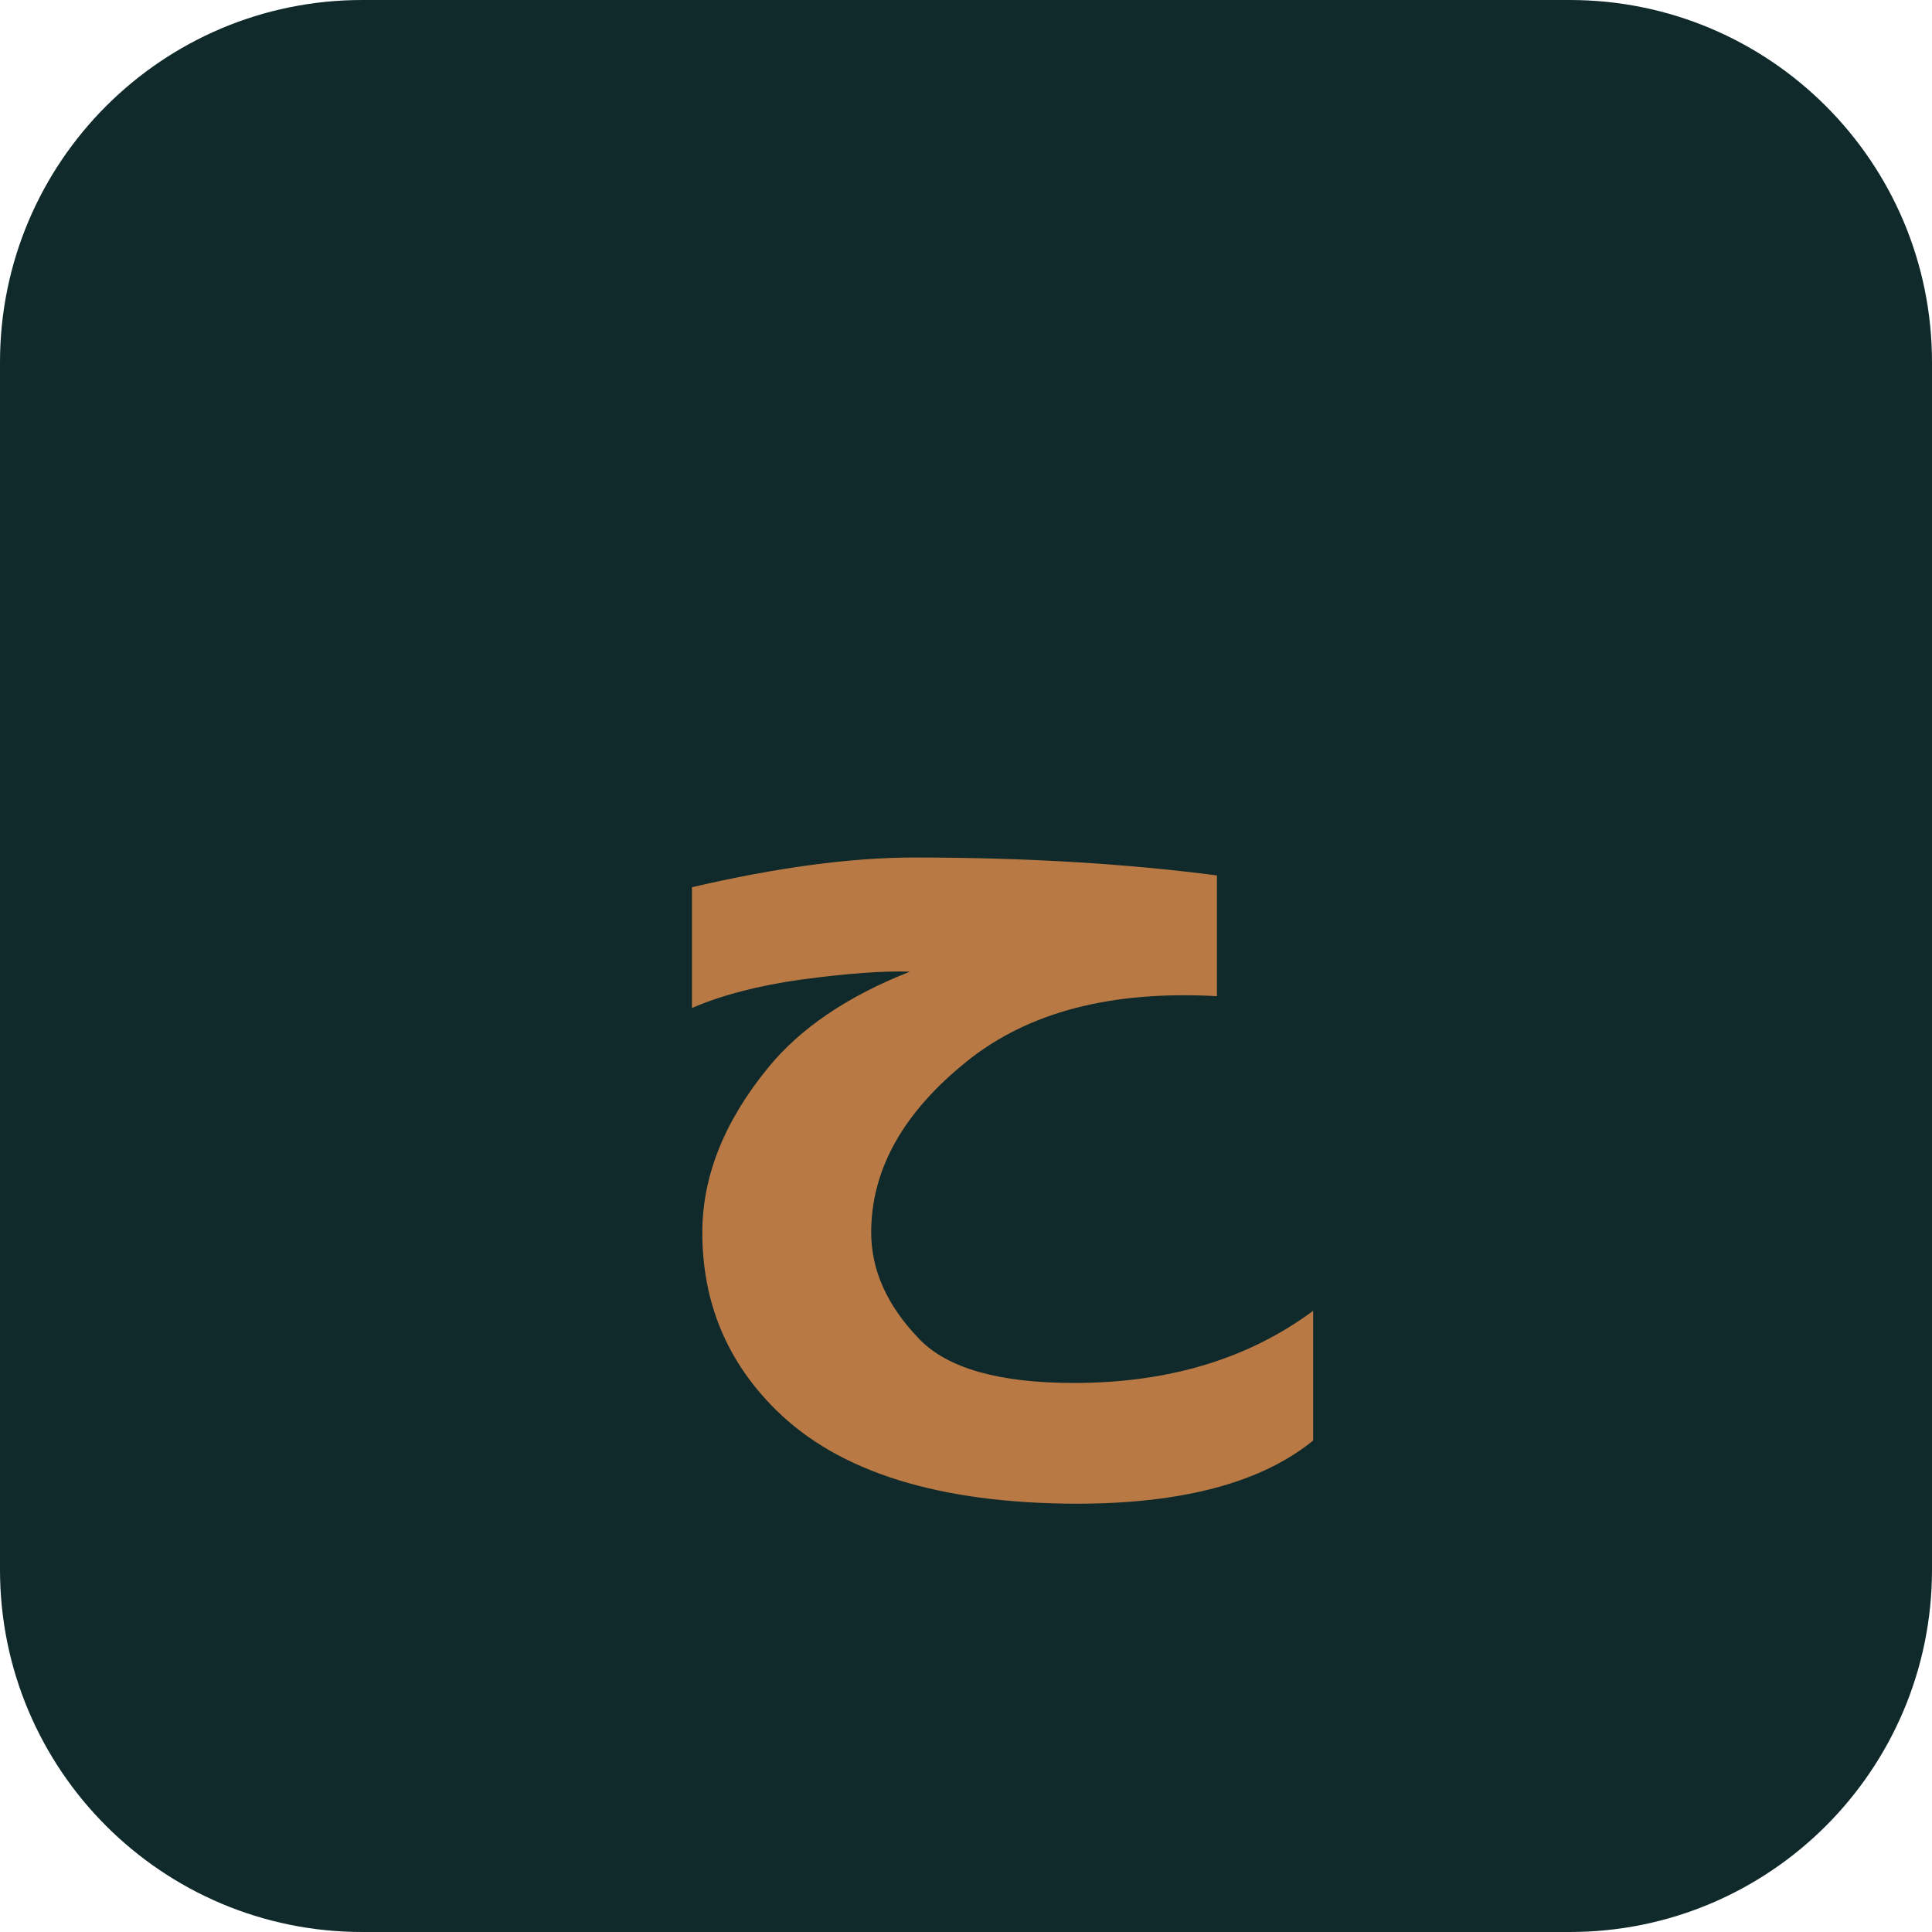
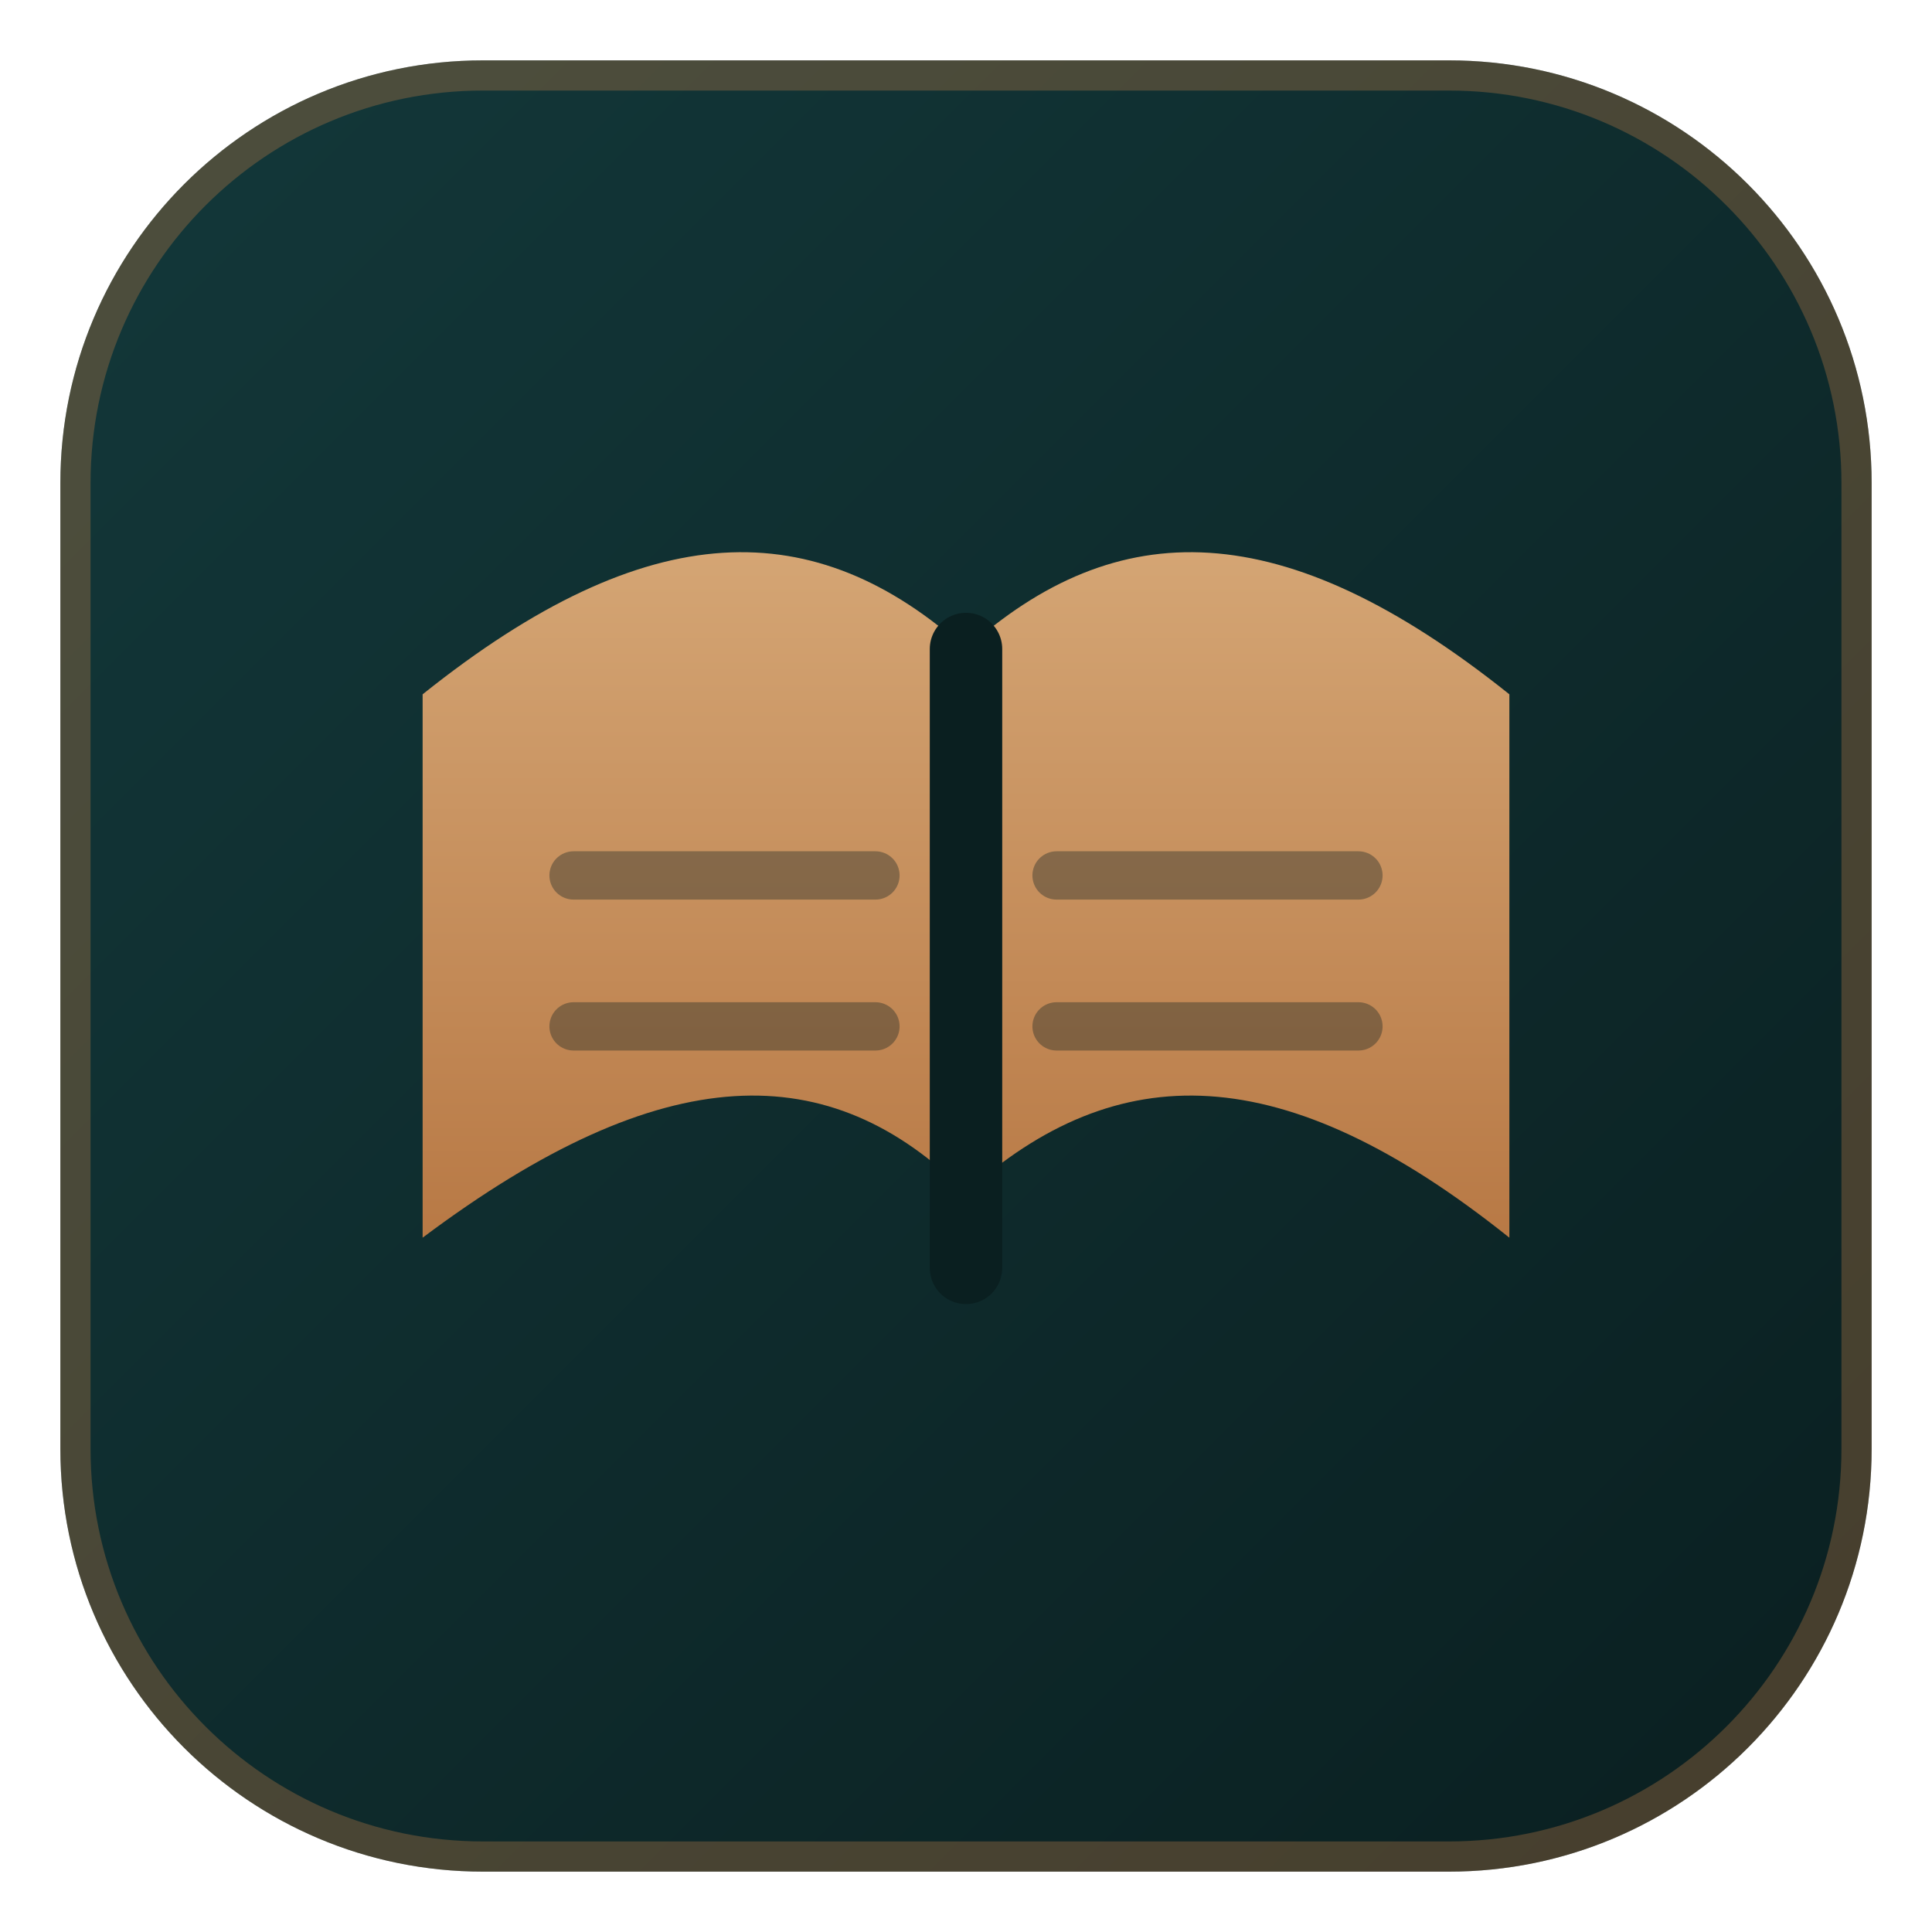
<svg xmlns="http://www.w3.org/2000/svg" width="64" height="64" viewBox="0 0 64 64">
-   <rect width="64" height="64" rx="12" fill="#102a2b" />
-   <text x="32" y="42" text-anchor="middle" font-family="Arial,sans-serif" font-weight="bold" font-size="32" fill="#b87945">ح</text>
+   <defs>
+     <linearGradient id="t" x1="0" y1="0" x2="1" y2="1">
+       <stop offset="0%" stop-color="#13383a" />
+       <stop offset="100%" stop-color="#0a1f20" />
+     </linearGradient>
+     <linearGradient id="b" x1="0" y1="0" x2="0" y2="1">
+       <stop offset="0%" stop-color="#d4a574" />
+       <stop offset="100%" stop-color="#b87945" />
+     </linearGradient>
+   </defs>
+   <rect x="2" y="2" width="60" height="60" rx="14" fill="url(#t)" />
+   <rect x="2.5" y="2.5" width="59" height="59" rx="13.5" fill="none" stroke="#b87945" stroke-opacity="0.35" />
+   <path d="M14 23c7.5-6 13-6 18-1.5C37 17 42.5 17 50 23v18c-7.5-6-13-6-18-1.5C27.5 35 22 35 14 41z" fill="url(#b)" />
+   <path d="M32 21.5v20.5" stroke="#0a1f20" stroke-width="2.4" stroke-linecap="round" />
+   <path d="M19 29h10M19 34h10M35 29h10M35 34h10" stroke="#0a1f20" stroke-opacity="0.35" stroke-width="1.6" stroke-linecap="round" />
</svg>
